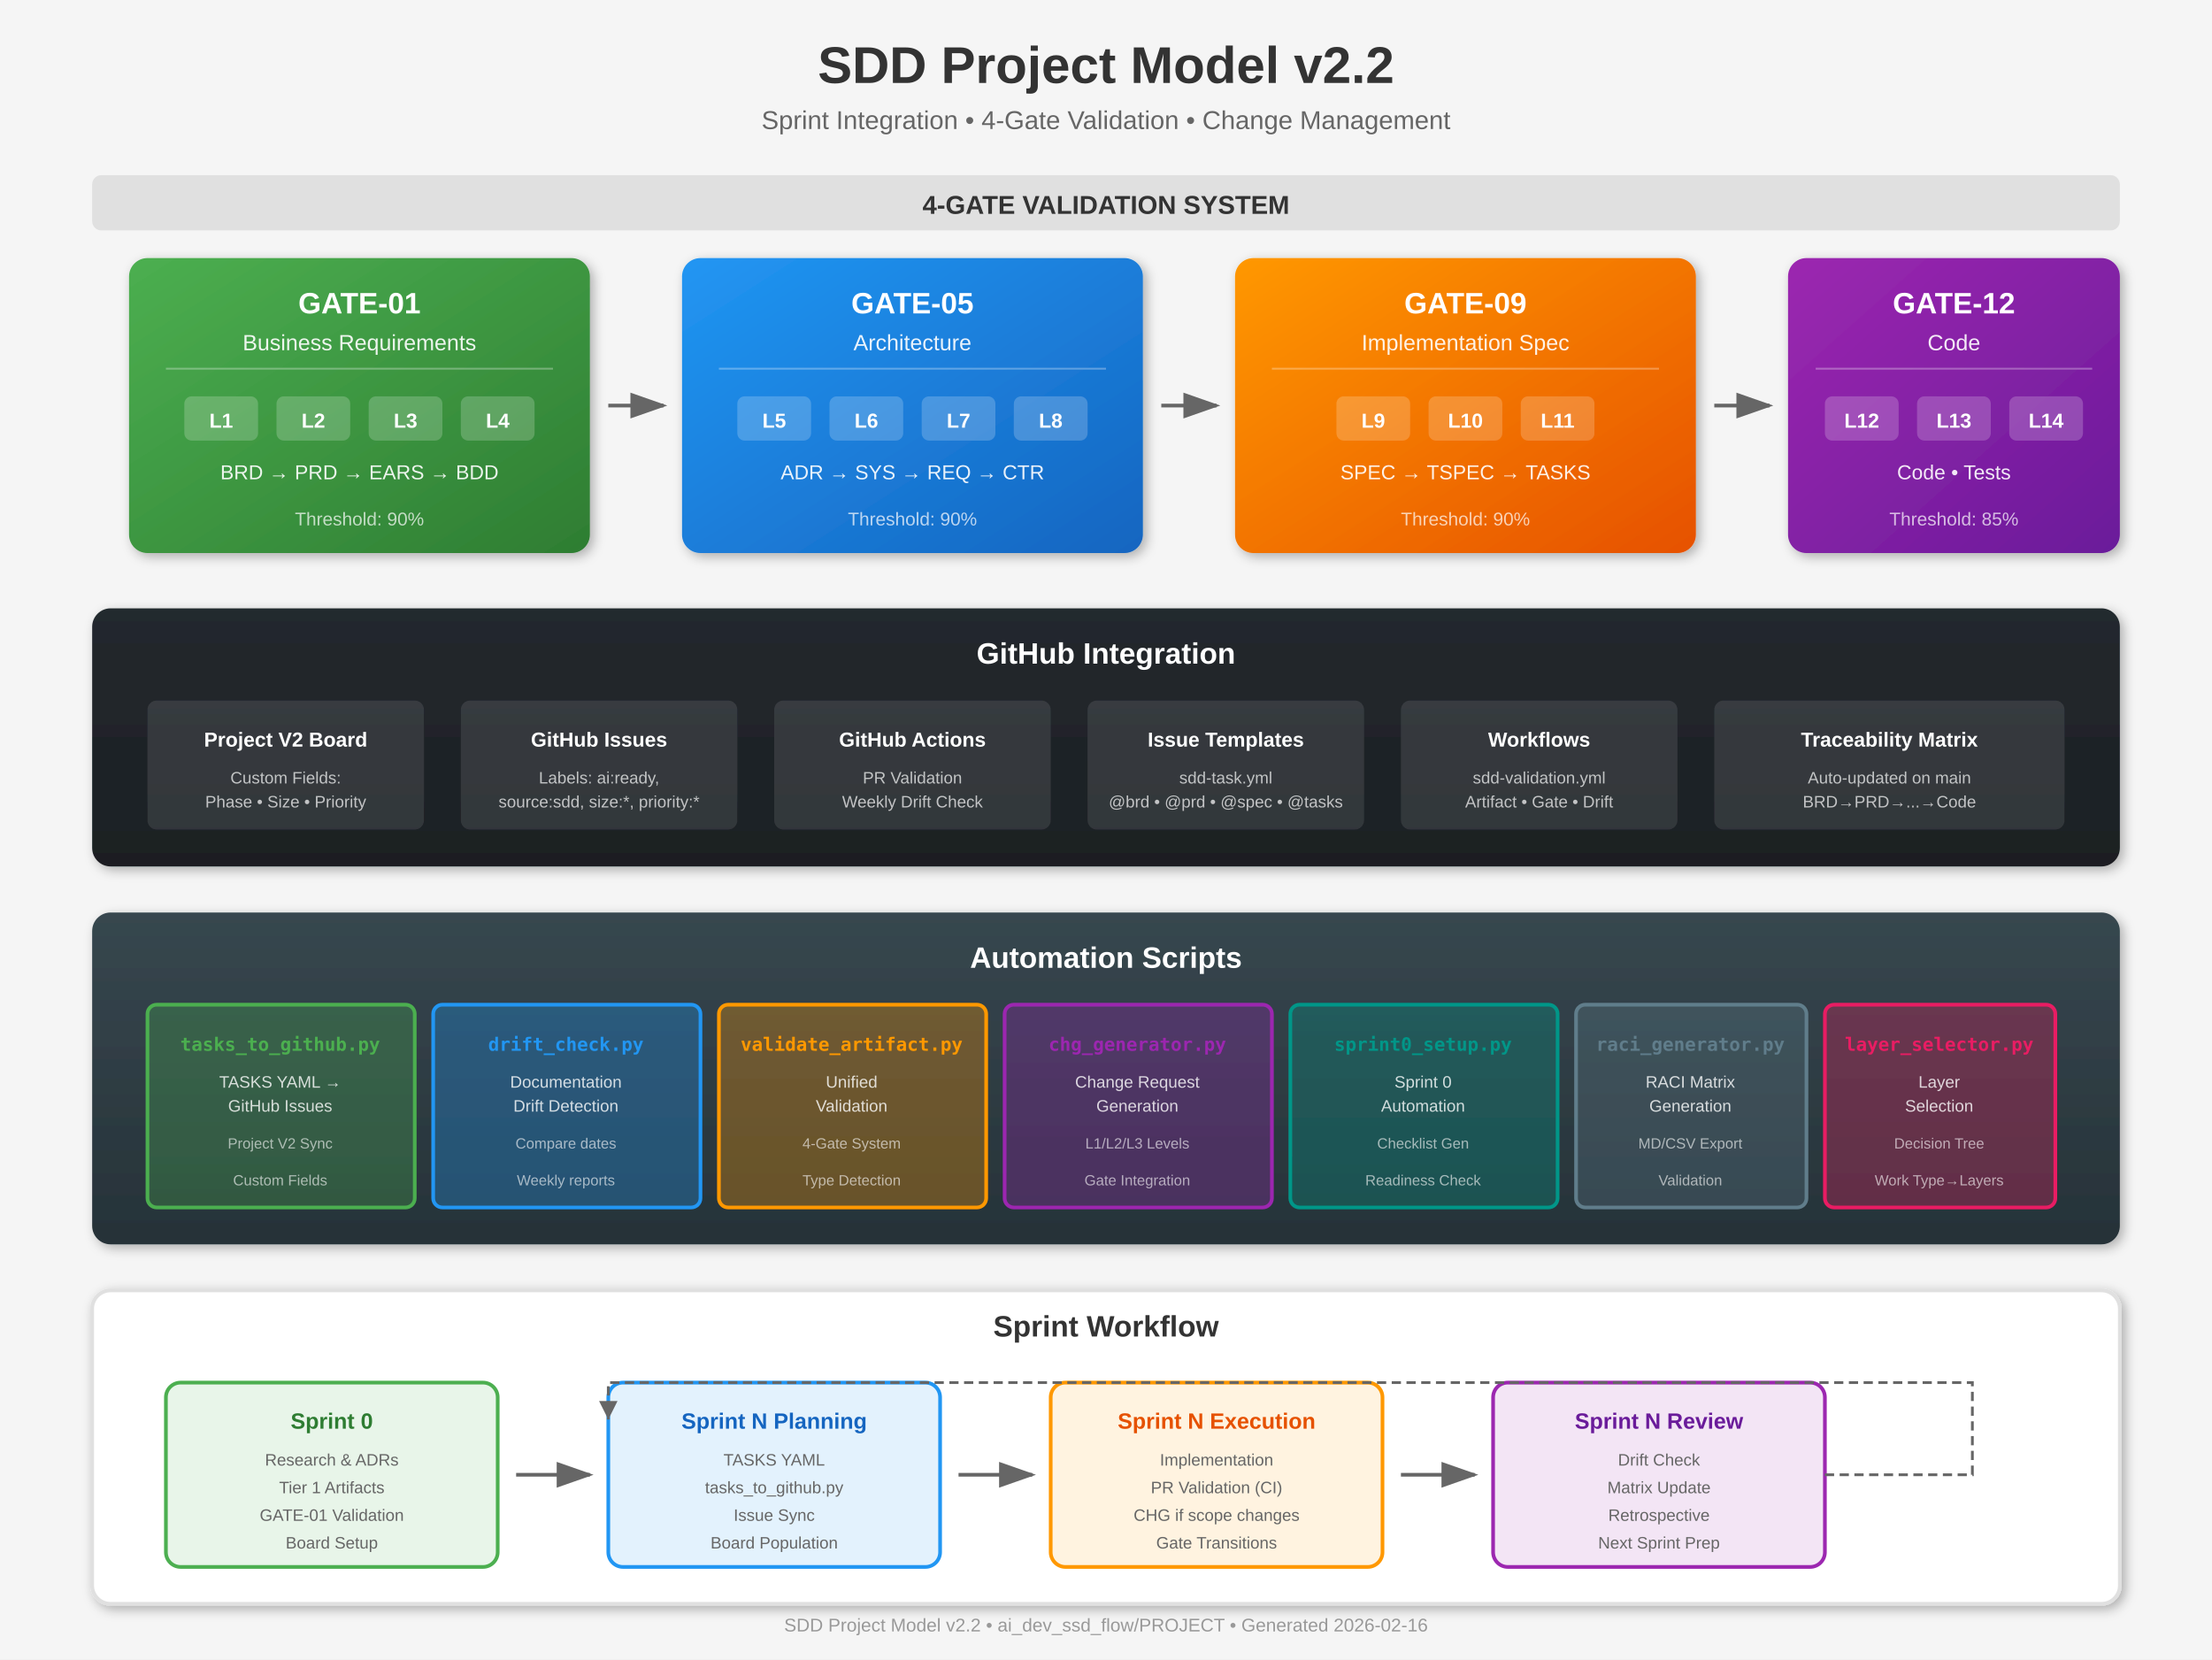
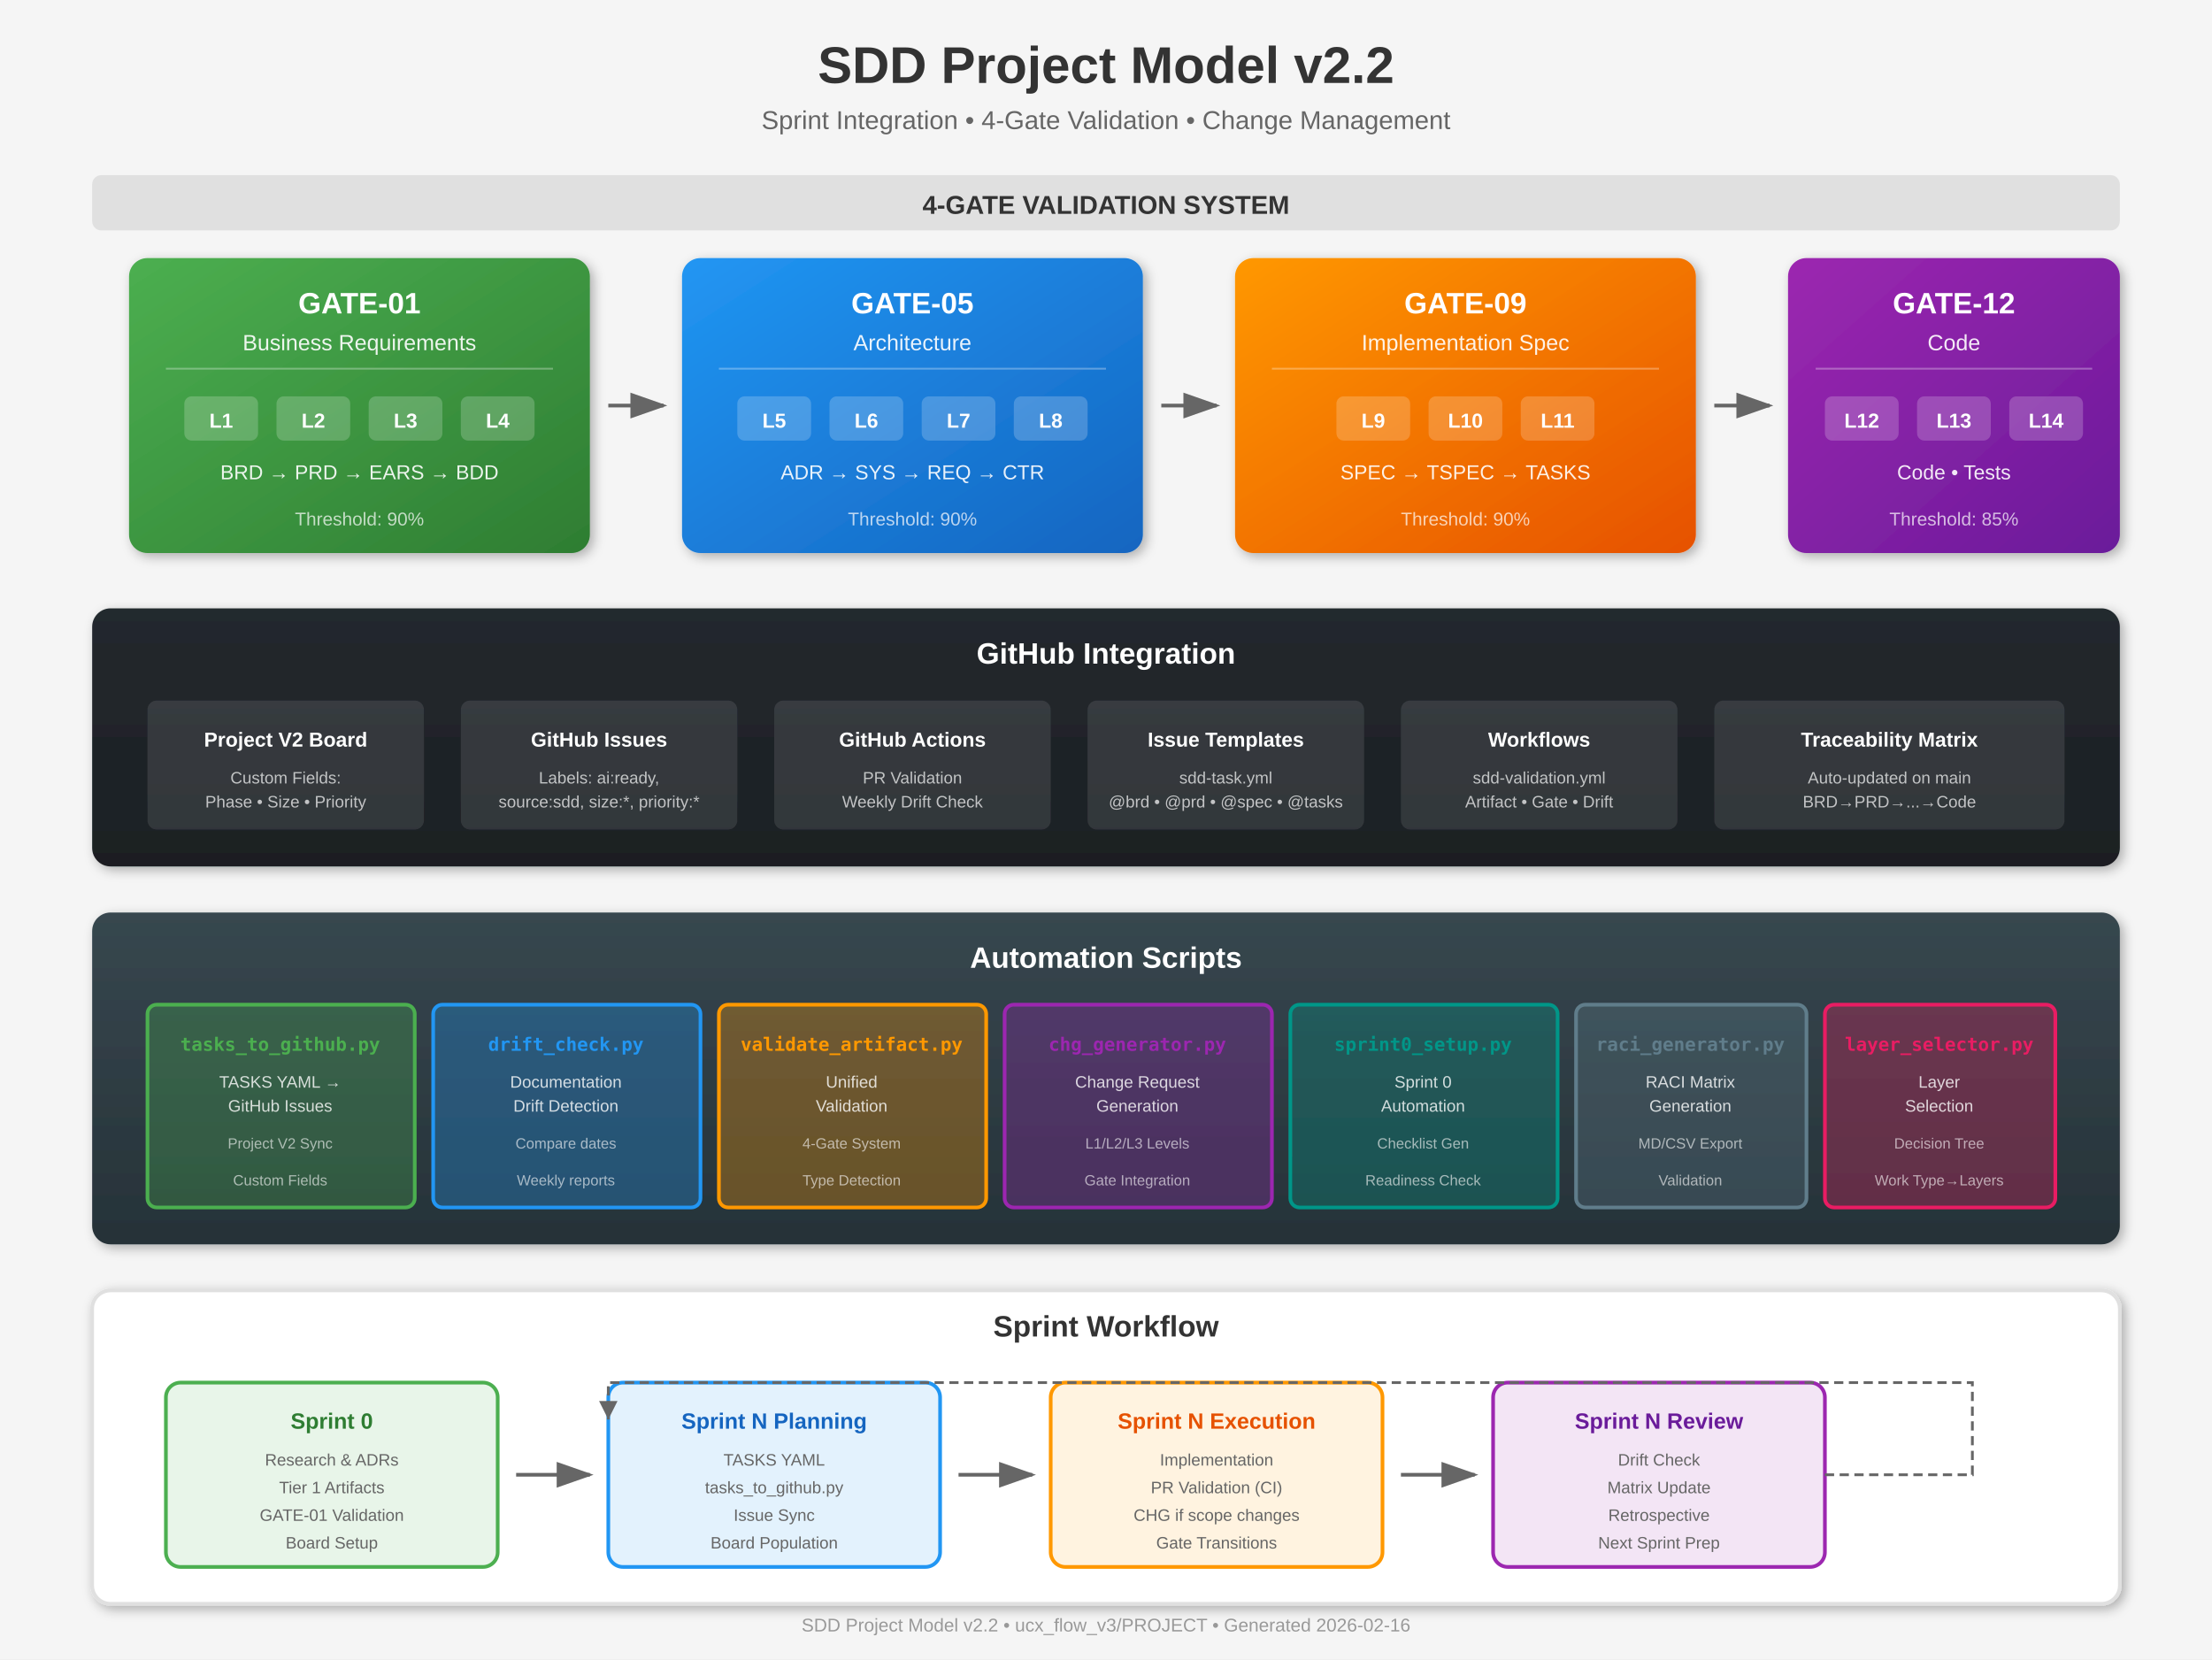
<svg xmlns="http://www.w3.org/2000/svg" viewBox="0 0 1200 900" width="1200" height="900">
  <defs>
    <linearGradient id="gate01Grad" x1="0%" y1="0%" x2="100%" y2="100%">
      <stop offset="0%" style="stop-color:#4CAF50;stop-opacity:1" />
      <stop offset="100%" style="stop-color:#2E7D32;stop-opacity:1" />
    </linearGradient>
    <linearGradient id="gate05Grad" x1="0%" y1="0%" x2="100%" y2="100%">
      <stop offset="0%" style="stop-color:#2196F3;stop-opacity:1" />
      <stop offset="100%" style="stop-color:#1565C0;stop-opacity:1" />
    </linearGradient>
    <linearGradient id="gate09Grad" x1="0%" y1="0%" x2="100%" y2="100%">
      <stop offset="0%" style="stop-color:#FF9800;stop-opacity:1" />
      <stop offset="100%" style="stop-color:#E65100;stop-opacity:1" />
    </linearGradient>
    <linearGradient id="gate12Grad" x1="0%" y1="0%" x2="100%" y2="100%">
      <stop offset="0%" style="stop-color:#9C27B0;stop-opacity:1" />
      <stop offset="100%" style="stop-color:#6A1B9A;stop-opacity:1" />
    </linearGradient>
    <linearGradient id="scriptGrad" x1="0%" y1="0%" x2="0%" y2="100%">
      <stop offset="0%" style="stop-color:#37474F;stop-opacity:1" />
      <stop offset="100%" style="stop-color:#263238;stop-opacity:1" />
    </linearGradient>
    <linearGradient id="githubGrad" x1="0%" y1="0%" x2="0%" y2="100%">
      <stop offset="0%" style="stop-color:#24292E;stop-opacity:1" />
      <stop offset="100%" style="stop-color:#1B1F23;stop-opacity:1" />
    </linearGradient>
    <marker id="arrowhead" markerWidth="10" markerHeight="7" refX="9" refY="3.5" orient="auto">
      <polygon points="0 0, 10 3.5, 0 7" fill="#666" />
    </marker>
    <marker id="arrowheadWhite" markerWidth="10" markerHeight="7" refX="9" refY="3.5" orient="auto">
      <polygon points="0 0, 10 3.5, 0 7" fill="#fff" />
    </marker>
    <filter id="shadow" x="-20%" y="-20%" width="140%" height="140%">
      <feDropShadow dx="2" dy="2" stdDeviation="3" flood-opacity="0.3" />
    </filter>
  </defs>
  <rect width="1200" height="900" fill="#f5f5f5" />
  <text x="600" y="45" font-family="Arial, sans-serif" font-size="28" font-weight="bold" text-anchor="middle" fill="#333">
    SDD Project Model v2.2
  </text>
  <text x="600" y="70" font-family="Arial, sans-serif" font-size="14" text-anchor="middle" fill="#666">
    Sprint Integration • 4-Gate Validation • Change Management
  </text>
  <rect x="50" y="95" width="1100" height="30" fill="#E0E0E0" rx="5" />
  <text x="600" y="116" font-family="Arial, sans-serif" font-size="14" font-weight="bold" text-anchor="middle" fill="#333">
    4-GATE VALIDATION SYSTEM
  </text>
  <g transform="translate(70, 140)" filter="url(#shadow)">
    <rect width="250" height="160" fill="url(#gate01Grad)" rx="10" />
    <text x="125" y="30" font-family="Arial, sans-serif" font-size="16" font-weight="bold" text-anchor="middle" fill="white">GATE-01</text>
    <text x="125" y="50" font-family="Arial, sans-serif" font-size="12" text-anchor="middle" fill="rgba(255,255,255,0.9)">Business Requirements</text>
    <line x1="20" y1="60" x2="230" y2="60" stroke="rgba(255,255,255,0.3)" stroke-width="1" />
    <g transform="translate(30, 75)">
      <rect width="40" height="24" fill="rgba(255,255,255,0.2)" rx="4" />
      <text x="20" y="17" font-family="Arial, sans-serif" font-size="11" font-weight="bold" text-anchor="middle" fill="white">L1</text>
    </g>
    <g transform="translate(80, 75)">
      <rect width="40" height="24" fill="rgba(255,255,255,0.2)" rx="4" />
      <text x="20" y="17" font-family="Arial, sans-serif" font-size="11" font-weight="bold" text-anchor="middle" fill="white">L2</text>
    </g>
    <g transform="translate(130, 75)">
      <rect width="40" height="24" fill="rgba(255,255,255,0.2)" rx="4" />
      <text x="20" y="17" font-family="Arial, sans-serif" font-size="11" font-weight="bold" text-anchor="middle" fill="white">L3</text>
    </g>
    <g transform="translate(180, 75)">
      <rect width="40" height="24" fill="rgba(255,255,255,0.2)" rx="4" />
      <text x="20" y="17" font-family="Arial, sans-serif" font-size="11" font-weight="bold" text-anchor="middle" fill="white">L4</text>
    </g>
    <text x="125" y="120" font-family="Arial, sans-serif" font-size="11" text-anchor="middle" fill="rgba(255,255,255,0.9)">BRD → PRD → EARS → BDD</text>
    <text x="125" y="145" font-family="Arial, sans-serif" font-size="10" text-anchor="middle" fill="rgba(255,255,255,0.7)">Threshold: 90%</text>
  </g>
  <line x1="330" y1="220" x2="360" y2="220" stroke="#666" stroke-width="2" marker-end="url(#arrowhead)" />
  <g transform="translate(370, 140)" filter="url(#shadow)">
    <rect width="250" height="160" fill="url(#gate05Grad)" rx="10" />
    <text x="125" y="30" font-family="Arial, sans-serif" font-size="16" font-weight="bold" text-anchor="middle" fill="white">GATE-05</text>
    <text x="125" y="50" font-family="Arial, sans-serif" font-size="12" text-anchor="middle" fill="rgba(255,255,255,0.9)">Architecture</text>
    <line x1="20" y1="60" x2="230" y2="60" stroke="rgba(255,255,255,0.3)" stroke-width="1" />
    <g transform="translate(30, 75)">
      <rect width="40" height="24" fill="rgba(255,255,255,0.2)" rx="4" />
      <text x="20" y="17" font-family="Arial, sans-serif" font-size="11" font-weight="bold" text-anchor="middle" fill="white">L5</text>
    </g>
    <g transform="translate(80, 75)">
      <rect width="40" height="24" fill="rgba(255,255,255,0.2)" rx="4" />
      <text x="20" y="17" font-family="Arial, sans-serif" font-size="11" font-weight="bold" text-anchor="middle" fill="white">L6</text>
    </g>
    <g transform="translate(130, 75)">
      <rect width="40" height="24" fill="rgba(255,255,255,0.2)" rx="4" />
      <text x="20" y="17" font-family="Arial, sans-serif" font-size="11" font-weight="bold" text-anchor="middle" fill="white">L7</text>
    </g>
    <g transform="translate(180, 75)">
      <rect width="40" height="24" fill="rgba(255,255,255,0.2)" rx="4" />
      <text x="20" y="17" font-family="Arial, sans-serif" font-size="11" font-weight="bold" text-anchor="middle" fill="white">L8</text>
    </g>
    <text x="125" y="120" font-family="Arial, sans-serif" font-size="11" text-anchor="middle" fill="rgba(255,255,255,0.9)">ADR → SYS → REQ → CTR</text>
    <text x="125" y="145" font-family="Arial, sans-serif" font-size="10" text-anchor="middle" fill="rgba(255,255,255,0.7)">Threshold: 90%</text>
  </g>
  <line x1="630" y1="220" x2="660" y2="220" stroke="#666" stroke-width="2" marker-end="url(#arrowhead)" />
  <g transform="translate(670, 140)" filter="url(#shadow)">
    <rect width="250" height="160" fill="url(#gate09Grad)" rx="10" />
    <text x="125" y="30" font-family="Arial, sans-serif" font-size="16" font-weight="bold" text-anchor="middle" fill="white">GATE-09</text>
    <text x="125" y="50" font-family="Arial, sans-serif" font-size="12" text-anchor="middle" fill="rgba(255,255,255,0.9)">Implementation Spec</text>
    <line x1="20" y1="60" x2="230" y2="60" stroke="rgba(255,255,255,0.3)" stroke-width="1" />
    <g transform="translate(55, 75)">
      <rect width="40" height="24" fill="rgba(255,255,255,0.2)" rx="4" />
      <text x="20" y="17" font-family="Arial, sans-serif" font-size="11" font-weight="bold" text-anchor="middle" fill="white">L9</text>
    </g>
    <g transform="translate(105, 75)">
      <rect width="40" height="24" fill="rgba(255,255,255,0.2)" rx="4" />
      <text x="20" y="17" font-family="Arial, sans-serif" font-size="11" font-weight="bold" text-anchor="middle" fill="white">L10</text>
    </g>
    <g transform="translate(155, 75)">
      <rect width="40" height="24" fill="rgba(255,255,255,0.2)" rx="4" />
      <text x="20" y="17" font-family="Arial, sans-serif" font-size="11" font-weight="bold" text-anchor="middle" fill="white">L11</text>
    </g>
    <text x="125" y="120" font-family="Arial, sans-serif" font-size="11" text-anchor="middle" fill="rgba(255,255,255,0.9)">SPEC → TSPEC → TASKS</text>
    <text x="125" y="145" font-family="Arial, sans-serif" font-size="10" text-anchor="middle" fill="rgba(255,255,255,0.7)">Threshold: 90%</text>
  </g>
  <line x1="930" y1="220" x2="960" y2="220" stroke="#666" stroke-width="2" marker-end="url(#arrowhead)" />
  <g transform="translate(970, 140)" filter="url(#shadow)">
    <rect width="180" height="160" fill="url(#gate12Grad)" rx="10" />
    <text x="90" y="30" font-family="Arial, sans-serif" font-size="16" font-weight="bold" text-anchor="middle" fill="white">GATE-12</text>
    <text x="90" y="50" font-family="Arial, sans-serif" font-size="12" text-anchor="middle" fill="rgba(255,255,255,0.9)">Code</text>
    <line x1="15" y1="60" x2="165" y2="60" stroke="rgba(255,255,255,0.3)" stroke-width="1" />
    <g transform="translate(20, 75)">
      <rect width="40" height="24" fill="rgba(255,255,255,0.2)" rx="4" />
      <text x="20" y="17" font-family="Arial, sans-serif" font-size="11" font-weight="bold" text-anchor="middle" fill="white">L12</text>
    </g>
    <g transform="translate(70, 75)">
      <rect width="40" height="24" fill="rgba(255,255,255,0.2)" rx="4" />
      <text x="20" y="17" font-family="Arial, sans-serif" font-size="11" font-weight="bold" text-anchor="middle" fill="white">L13</text>
    </g>
    <g transform="translate(120, 75)">
      <rect width="40" height="24" fill="rgba(255,255,255,0.2)" rx="4" />
      <text x="20" y="17" font-family="Arial, sans-serif" font-size="11" font-weight="bold" text-anchor="middle" fill="white">L14</text>
    </g>
    <text x="90" y="120" font-family="Arial, sans-serif" font-size="11" text-anchor="middle" fill="rgba(255,255,255,0.9)">Code • Tests</text>
    <text x="90" y="145" font-family="Arial, sans-serif" font-size="10" text-anchor="middle" fill="rgba(255,255,255,0.7)">Threshold: 85%</text>
  </g>
  <g transform="translate(50, 330)" filter="url(#shadow)">
    <rect width="1100" height="140" fill="url(#githubGrad)" rx="10" />
    <text x="550" y="30" font-family="Arial, sans-serif" font-size="16" font-weight="bold" text-anchor="middle" fill="white">GitHub Integration</text>
    <g transform="translate(30, 50)">
      <rect width="150" height="70" fill="rgba(255,255,255,0.1)" rx="5" />
      <text x="75" y="25" font-family="Arial, sans-serif" font-size="11" font-weight="bold" text-anchor="middle" fill="white">Project V2 Board</text>
      <text x="75" y="45" font-family="Arial, sans-serif" font-size="9" text-anchor="middle" fill="rgba(255,255,255,0.7)">Custom Fields:</text>
      <text x="75" y="58" font-family="Arial, sans-serif" font-size="9" text-anchor="middle" fill="rgba(255,255,255,0.7)">Phase • Size • Priority</text>
    </g>
    <g transform="translate(200, 50)">
      <rect width="150" height="70" fill="rgba(255,255,255,0.1)" rx="5" />
      <text x="75" y="25" font-family="Arial, sans-serif" font-size="11" font-weight="bold" text-anchor="middle" fill="white">GitHub Issues</text>
      <text x="75" y="45" font-family="Arial, sans-serif" font-size="9" text-anchor="middle" fill="rgba(255,255,255,0.7)">Labels: ai:ready,</text>
      <text x="75" y="58" font-family="Arial, sans-serif" font-size="9" text-anchor="middle" fill="rgba(255,255,255,0.7)">source:sdd, size:*, priority:*</text>
    </g>
    <g transform="translate(370, 50)">
      <rect width="150" height="70" fill="rgba(255,255,255,0.1)" rx="5" />
      <text x="75" y="25" font-family="Arial, sans-serif" font-size="11" font-weight="bold" text-anchor="middle" fill="white">GitHub Actions</text>
      <text x="75" y="45" font-family="Arial, sans-serif" font-size="9" text-anchor="middle" fill="rgba(255,255,255,0.7)">PR Validation</text>
      <text x="75" y="58" font-family="Arial, sans-serif" font-size="9" text-anchor="middle" fill="rgba(255,255,255,0.7)">Weekly Drift Check</text>
    </g>
    <g transform="translate(540, 50)">
      <rect width="150" height="70" fill="rgba(255,255,255,0.1)" rx="5" />
      <text x="75" y="25" font-family="Arial, sans-serif" font-size="11" font-weight="bold" text-anchor="middle" fill="white">Issue Templates</text>
      <text x="75" y="45" font-family="Arial, sans-serif" font-size="9" text-anchor="middle" fill="rgba(255,255,255,0.7)">sdd-task.yml</text>
      <text x="75" y="58" font-family="Arial, sans-serif" font-size="9" text-anchor="middle" fill="rgba(255,255,255,0.7)">@brd • @prd • @spec • @tasks</text>
    </g>
    <g transform="translate(710, 50)">
      <rect width="150" height="70" fill="rgba(255,255,255,0.1)" rx="5" />
      <text x="75" y="25" font-family="Arial, sans-serif" font-size="11" font-weight="bold" text-anchor="middle" fill="white">Workflows</text>
      <text x="75" y="45" font-family="Arial, sans-serif" font-size="9" text-anchor="middle" fill="rgba(255,255,255,0.7)">sdd-validation.yml</text>
      <text x="75" y="58" font-family="Arial, sans-serif" font-size="9" text-anchor="middle" fill="rgba(255,255,255,0.7)">Artifact • Gate • Drift</text>
    </g>
    <g transform="translate(880, 50)">
      <rect width="190" height="70" fill="rgba(255,255,255,0.1)" rx="5" />
      <text x="95" y="25" font-family="Arial, sans-serif" font-size="11" font-weight="bold" text-anchor="middle" fill="white">Traceability Matrix</text>
      <text x="95" y="45" font-family="Arial, sans-serif" font-size="9" text-anchor="middle" fill="rgba(255,255,255,0.7)">Auto-updated on main</text>
      <text x="95" y="58" font-family="Arial, sans-serif" font-size="9" text-anchor="middle" fill="rgba(255,255,255,0.7)">BRD→PRD→...→Code</text>
    </g>
  </g>
  <g transform="translate(50, 495)" filter="url(#shadow)">
    <rect width="1100" height="180" fill="url(#scriptGrad)" rx="10" />
    <text x="550" y="30" font-family="Arial, sans-serif" font-size="16" font-weight="bold" text-anchor="middle" fill="white">Automation Scripts</text>
    <g transform="translate(30, 50)">
      <rect width="145" height="110" fill="rgba(76,175,80,0.3)" rx="5" stroke="#4CAF50" stroke-width="2" />
      <text x="72" y="25" font-family="monospace" font-size="10" font-weight="bold" text-anchor="middle" fill="#4CAF50">tasks_to_github.py</text>
      <text x="72" y="45" font-family="Arial, sans-serif" font-size="9" text-anchor="middle" fill="rgba(255,255,255,0.8)">TASKS YAML →</text>
      <text x="72" y="58" font-family="Arial, sans-serif" font-size="9" text-anchor="middle" fill="rgba(255,255,255,0.8)">GitHub Issues</text>
      <text x="72" y="78" font-family="Arial, sans-serif" font-size="8" text-anchor="middle" fill="rgba(255,255,255,0.6)">Project V2 Sync</text>
      <text x="72" y="98" font-family="Arial, sans-serif" font-size="8" text-anchor="middle" fill="rgba(255,255,255,0.6)">Custom Fields</text>
    </g>
    <g transform="translate(185, 50)">
      <rect width="145" height="110" fill="rgba(33,150,243,0.3)" rx="5" stroke="#2196F3" stroke-width="2" />
      <text x="72" y="25" font-family="monospace" font-size="10" font-weight="bold" text-anchor="middle" fill="#2196F3">drift_check.py</text>
      <text x="72" y="45" font-family="Arial, sans-serif" font-size="9" text-anchor="middle" fill="rgba(255,255,255,0.8)">Documentation</text>
      <text x="72" y="58" font-family="Arial, sans-serif" font-size="9" text-anchor="middle" fill="rgba(255,255,255,0.8)">Drift Detection</text>
      <text x="72" y="78" font-family="Arial, sans-serif" font-size="8" text-anchor="middle" fill="rgba(255,255,255,0.6)">Compare dates</text>
      <text x="72" y="98" font-family="Arial, sans-serif" font-size="8" text-anchor="middle" fill="rgba(255,255,255,0.6)">Weekly reports</text>
    </g>
    <g transform="translate(340, 50)">
      <rect width="145" height="110" fill="rgba(255,152,0,0.3)" rx="5" stroke="#FF9800" stroke-width="2" />
      <text x="72" y="25" font-family="monospace" font-size="10" font-weight="bold" text-anchor="middle" fill="#FF9800">validate_artifact.py</text>
      <text x="72" y="45" font-family="Arial, sans-serif" font-size="9" text-anchor="middle" fill="rgba(255,255,255,0.8)">Unified</text>
      <text x="72" y="58" font-family="Arial, sans-serif" font-size="9" text-anchor="middle" fill="rgba(255,255,255,0.8)">Validation</text>
      <text x="72" y="78" font-family="Arial, sans-serif" font-size="8" text-anchor="middle" fill="rgba(255,255,255,0.6)">4-Gate System</text>
      <text x="72" y="98" font-family="Arial, sans-serif" font-size="8" text-anchor="middle" fill="rgba(255,255,255,0.6)">Type Detection</text>
    </g>
    <g transform="translate(495, 50)">
      <rect width="145" height="110" fill="rgba(156,39,176,0.3)" rx="5" stroke="#9C27B0" stroke-width="2" />
      <text x="72" y="25" font-family="monospace" font-size="10" font-weight="bold" text-anchor="middle" fill="#9C27B0">chg_generator.py</text>
      <text x="72" y="45" font-family="Arial, sans-serif" font-size="9" text-anchor="middle" fill="rgba(255,255,255,0.8)">Change Request</text>
      <text x="72" y="58" font-family="Arial, sans-serif" font-size="9" text-anchor="middle" fill="rgba(255,255,255,0.8)">Generation</text>
      <text x="72" y="78" font-family="Arial, sans-serif" font-size="8" text-anchor="middle" fill="rgba(255,255,255,0.6)">L1/L2/L3 Levels</text>
      <text x="72" y="98" font-family="Arial, sans-serif" font-size="8" text-anchor="middle" fill="rgba(255,255,255,0.6)">Gate Integration</text>
    </g>
    <g transform="translate(650, 50)">
      <rect width="145" height="110" fill="rgba(0,150,136,0.3)" rx="5" stroke="#009688" stroke-width="2" />
      <text x="72" y="25" font-family="monospace" font-size="10" font-weight="bold" text-anchor="middle" fill="#009688">sprint0_setup.py</text>
      <text x="72" y="45" font-family="Arial, sans-serif" font-size="9" text-anchor="middle" fill="rgba(255,255,255,0.8)">Sprint 0</text>
      <text x="72" y="58" font-family="Arial, sans-serif" font-size="9" text-anchor="middle" fill="rgba(255,255,255,0.8)">Automation</text>
      <text x="72" y="78" font-family="Arial, sans-serif" font-size="8" text-anchor="middle" fill="rgba(255,255,255,0.6)">Checklist Gen</text>
      <text x="72" y="98" font-family="Arial, sans-serif" font-size="8" text-anchor="middle" fill="rgba(255,255,255,0.6)">Readiness Check</text>
    </g>
    <g transform="translate(805, 50)">
      <rect width="125" height="110" fill="rgba(96,125,139,0.3)" rx="5" stroke="#607D8B" stroke-width="2" />
      <text x="62" y="25" font-family="monospace" font-size="10" font-weight="bold" text-anchor="middle" fill="#607D8B">raci_generator.py</text>
      <text x="62" y="45" font-family="Arial, sans-serif" font-size="9" text-anchor="middle" fill="rgba(255,255,255,0.8)">RACI Matrix</text>
      <text x="62" y="58" font-family="Arial, sans-serif" font-size="9" text-anchor="middle" fill="rgba(255,255,255,0.8)">Generation</text>
      <text x="62" y="78" font-family="Arial, sans-serif" font-size="8" text-anchor="middle" fill="rgba(255,255,255,0.6)">MD/CSV Export</text>
      <text x="62" y="98" font-family="Arial, sans-serif" font-size="8" text-anchor="middle" fill="rgba(255,255,255,0.6)">Validation</text>
    </g>
    <g transform="translate(940, 50)">
      <rect width="125" height="110" fill="rgba(233,30,99,0.3)" rx="5" stroke="#E91E63" stroke-width="2" />
      <text x="62" y="25" font-family="monospace" font-size="10" font-weight="bold" text-anchor="middle" fill="#E91E63">layer_selector.py</text>
      <text x="62" y="45" font-family="Arial, sans-serif" font-size="9" text-anchor="middle" fill="rgba(255,255,255,0.8)">Layer</text>
      <text x="62" y="58" font-family="Arial, sans-serif" font-size="9" text-anchor="middle" fill="rgba(255,255,255,0.8)">Selection</text>
      <text x="62" y="78" font-family="Arial, sans-serif" font-size="8" text-anchor="middle" fill="rgba(255,255,255,0.6)">Decision Tree</text>
      <text x="62" y="98" font-family="Arial, sans-serif" font-size="8" text-anchor="middle" fill="rgba(255,255,255,0.6)">Work Type→Layers</text>
    </g>
  </g>
  <g transform="translate(50, 700)">
    <rect width="1100" height="170" fill="white" rx="10" stroke="#E0E0E0" stroke-width="2" filter="url(#shadow)" />
    <text x="550" y="25" font-family="Arial, sans-serif" font-size="16" font-weight="bold" text-anchor="middle" fill="#333">Sprint Workflow</text>
    <g transform="translate(40, 50)">
      <rect width="180" height="100" fill="#E8F5E9" rx="8" stroke="#4CAF50" stroke-width="2" />
      <text x="90" y="25" font-family="Arial, sans-serif" font-size="12" font-weight="bold" text-anchor="middle" fill="#2E7D32">Sprint 0</text>
      <text x="90" y="45" font-family="Arial, sans-serif" font-size="9" text-anchor="middle" fill="#666">Research &amp; ADRs</text>
      <text x="90" y="60" font-family="Arial, sans-serif" font-size="9" text-anchor="middle" fill="#666">Tier 1 Artifacts</text>
      <text x="90" y="75" font-family="Arial, sans-serif" font-size="9" text-anchor="middle" fill="#666">GATE-01 Validation</text>
      <text x="90" y="90" font-family="Arial, sans-serif" font-size="9" text-anchor="middle" fill="#666">Board Setup</text>
    </g>
    <line x1="230" y1="100" x2="270" y2="100" stroke="#666" stroke-width="2" marker-end="url(#arrowhead)" />
    <g transform="translate(280, 50)">
      <rect width="180" height="100" fill="#E3F2FD" rx="8" stroke="#2196F3" stroke-width="2" />
      <text x="90" y="25" font-family="Arial, sans-serif" font-size="12" font-weight="bold" text-anchor="middle" fill="#1565C0">Sprint N Planning</text>
      <text x="90" y="45" font-family="Arial, sans-serif" font-size="9" text-anchor="middle" fill="#666">TASKS YAML</text>
      <text x="90" y="60" font-family="Arial, sans-serif" font-size="9" text-anchor="middle" fill="#666">tasks_to_github.py</text>
      <text x="90" y="75" font-family="Arial, sans-serif" font-size="9" text-anchor="middle" fill="#666">Issue Sync</text>
      <text x="90" y="90" font-family="Arial, sans-serif" font-size="9" text-anchor="middle" fill="#666">Board Population</text>
    </g>
    <line x1="470" y1="100" x2="510" y2="100" stroke="#666" stroke-width="2" marker-end="url(#arrowhead)" />
    <g transform="translate(520, 50)">
      <rect width="180" height="100" fill="#FFF3E0" rx="8" stroke="#FF9800" stroke-width="2" />
      <text x="90" y="25" font-family="Arial, sans-serif" font-size="12" font-weight="bold" text-anchor="middle" fill="#E65100">Sprint N Execution</text>
      <text x="90" y="45" font-family="Arial, sans-serif" font-size="9" text-anchor="middle" fill="#666">Implementation</text>
      <text x="90" y="60" font-family="Arial, sans-serif" font-size="9" text-anchor="middle" fill="#666">PR Validation (CI)</text>
      <text x="90" y="75" font-family="Arial, sans-serif" font-size="9" text-anchor="middle" fill="#666">CHG if scope changes</text>
      <text x="90" y="90" font-family="Arial, sans-serif" font-size="9" text-anchor="middle" fill="#666">Gate Transitions</text>
    </g>
    <line x1="710" y1="100" x2="750" y2="100" stroke="#666" stroke-width="2" marker-end="url(#arrowhead)" />
    <g transform="translate(760, 50)">
      <rect width="180" height="100" fill="#F3E5F5" rx="8" stroke="#9C27B0" stroke-width="2" />
      <text x="90" y="25" font-family="Arial, sans-serif" font-size="12" font-weight="bold" text-anchor="middle" fill="#6A1B9A">Sprint N Review</text>
      <text x="90" y="45" font-family="Arial, sans-serif" font-size="9" text-anchor="middle" fill="#666">Drift Check</text>
      <text x="90" y="60" font-family="Arial, sans-serif" font-size="9" text-anchor="middle" fill="#666">Matrix Update</text>
      <text x="90" y="75" font-family="Arial, sans-serif" font-size="9" text-anchor="middle" fill="#666">Retrospective</text>
      <text x="90" y="90" font-family="Arial, sans-serif" font-size="9" text-anchor="middle" fill="#666">Next Sprint Prep</text>
    </g>
    <path d="M 940 100 L 1020 100 L 1020 50 L 280 50 L 280 70" fill="none" stroke="#666" stroke-width="1.5" stroke-dasharray="5,3" />
    <polygon points="280,70 275,60 285,60" fill="#666" />
  </g>
  <text x="600" y="885" font-family="Arial, sans-serif" font-size="10" text-anchor="middle" fill="#999">
-     SDD Project Model v2.2 • ai_dev_ssd_flow/PROJECT • Generated 2026-02-16
+     SDD Project Model v2.2 • ucx_flow_v3/PROJECT • Generated 2026-02-16
  </text>
</svg>
